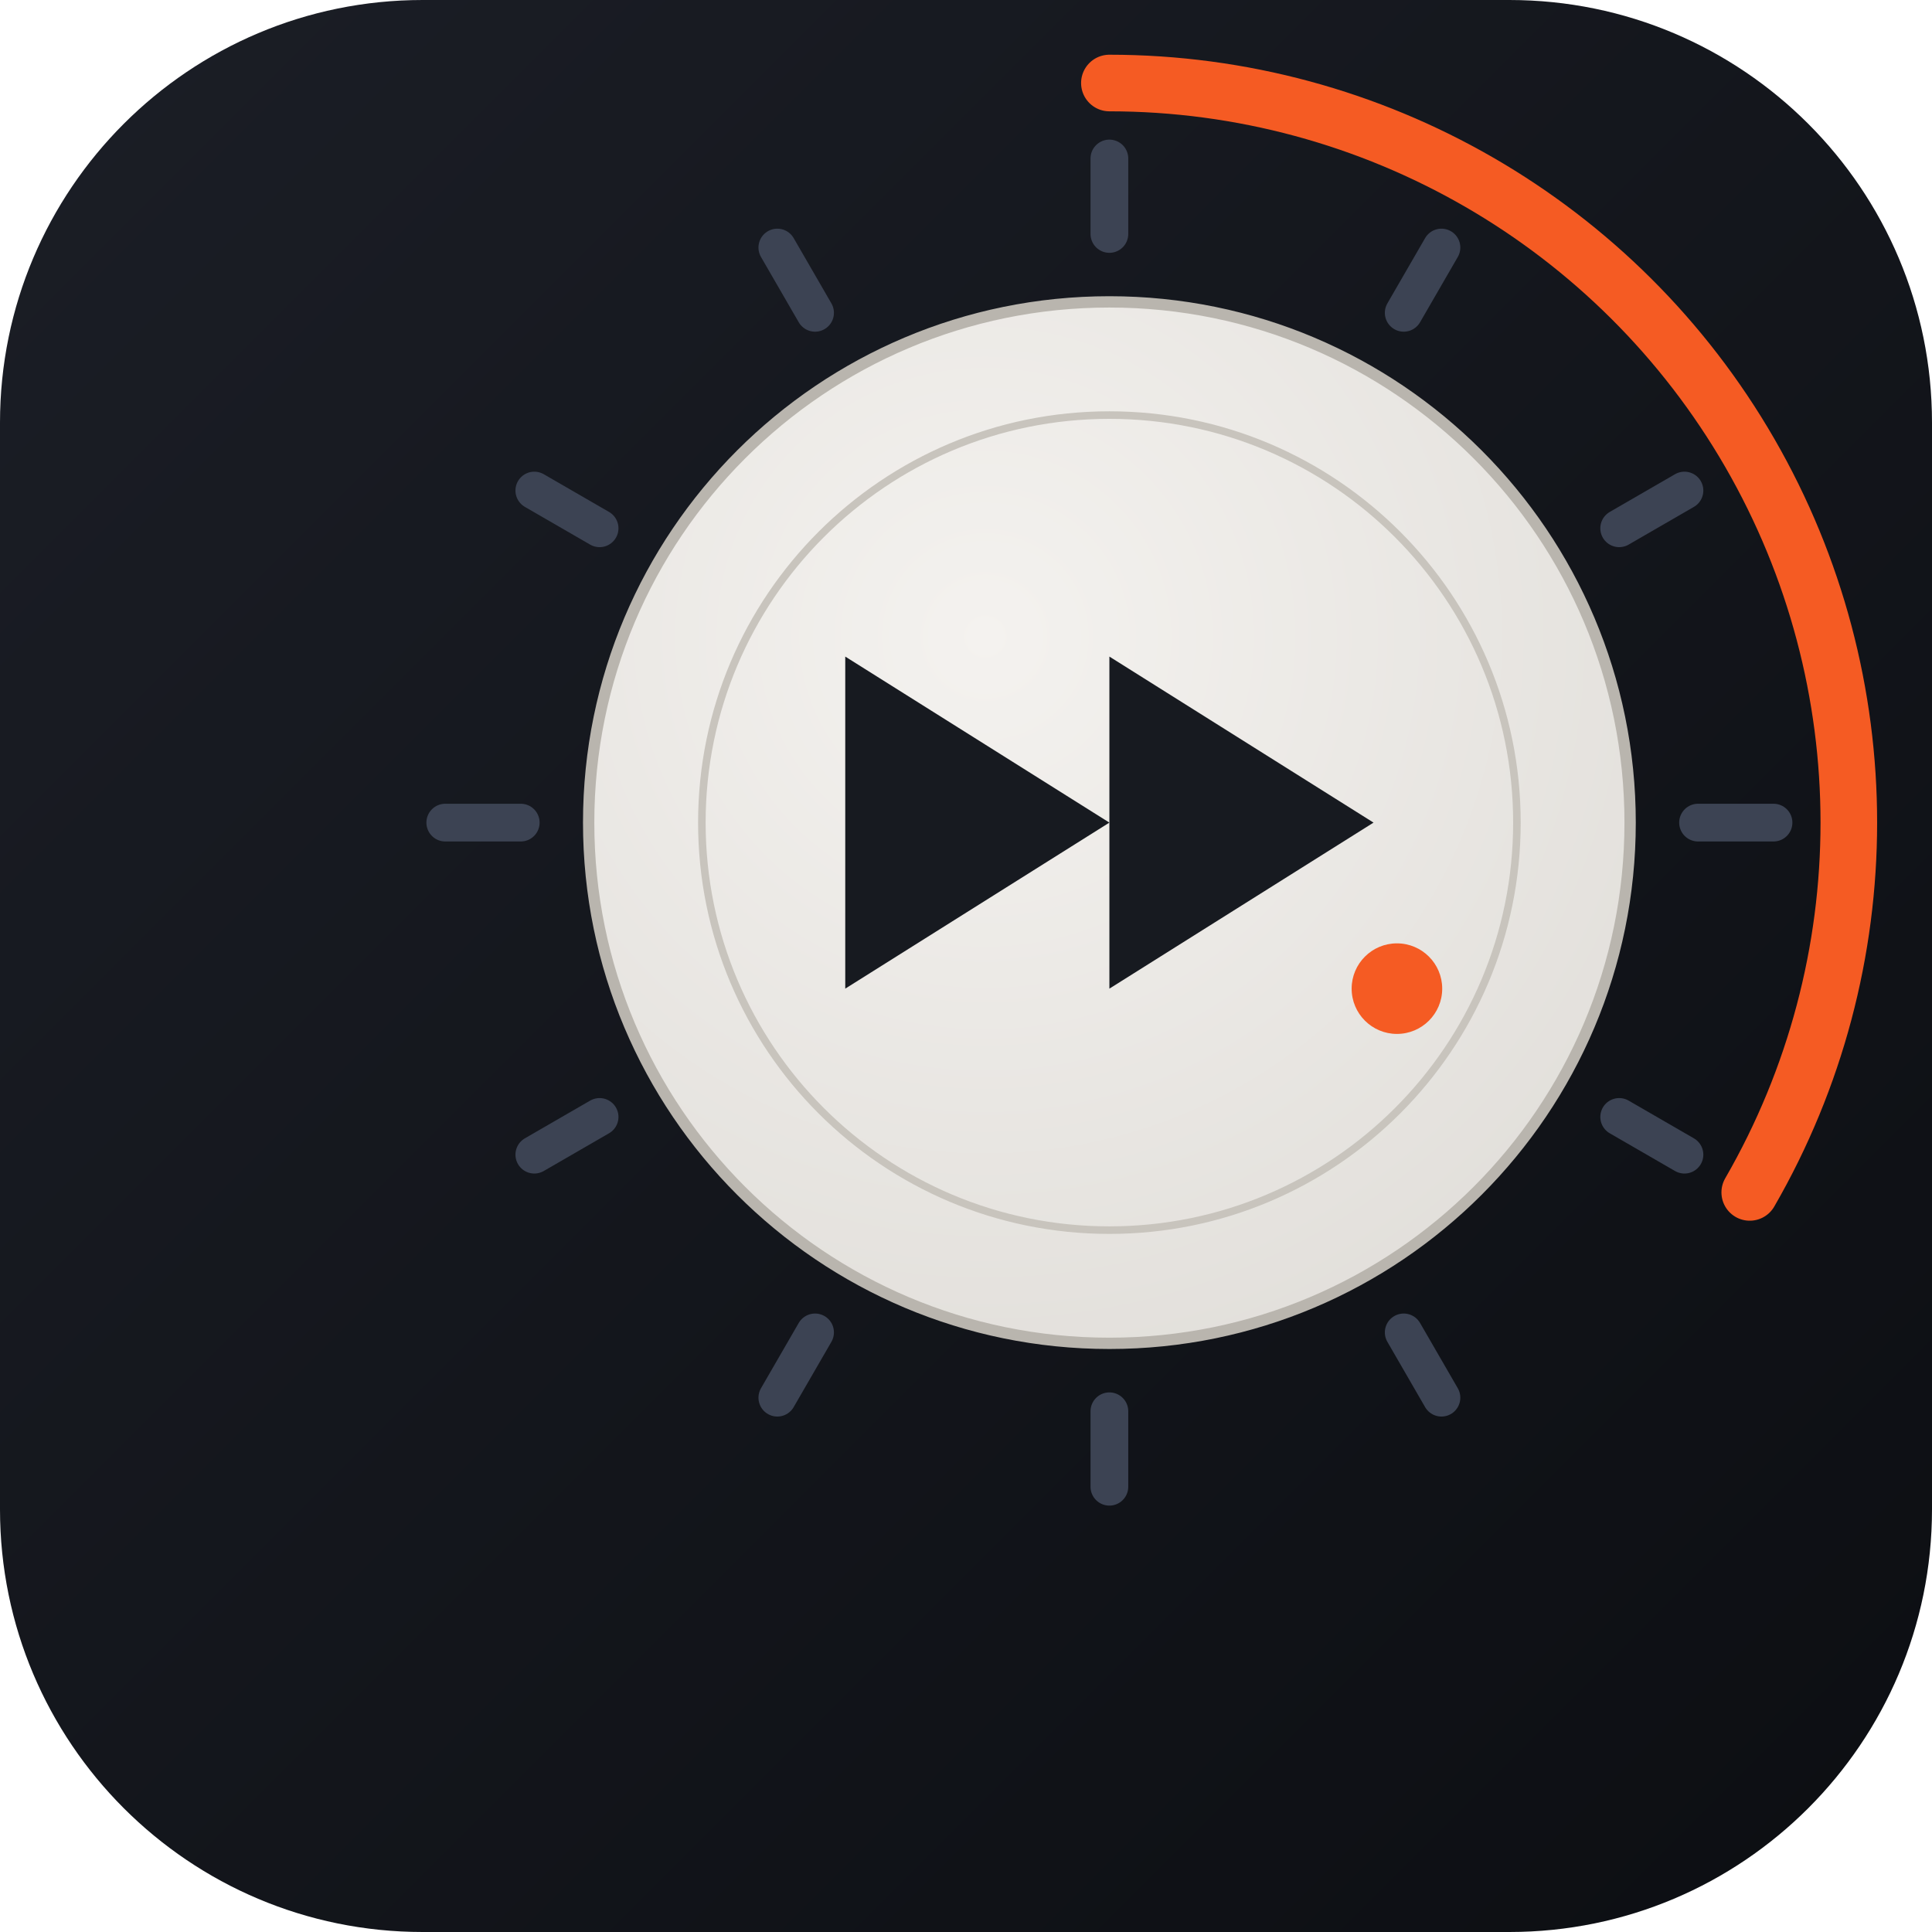
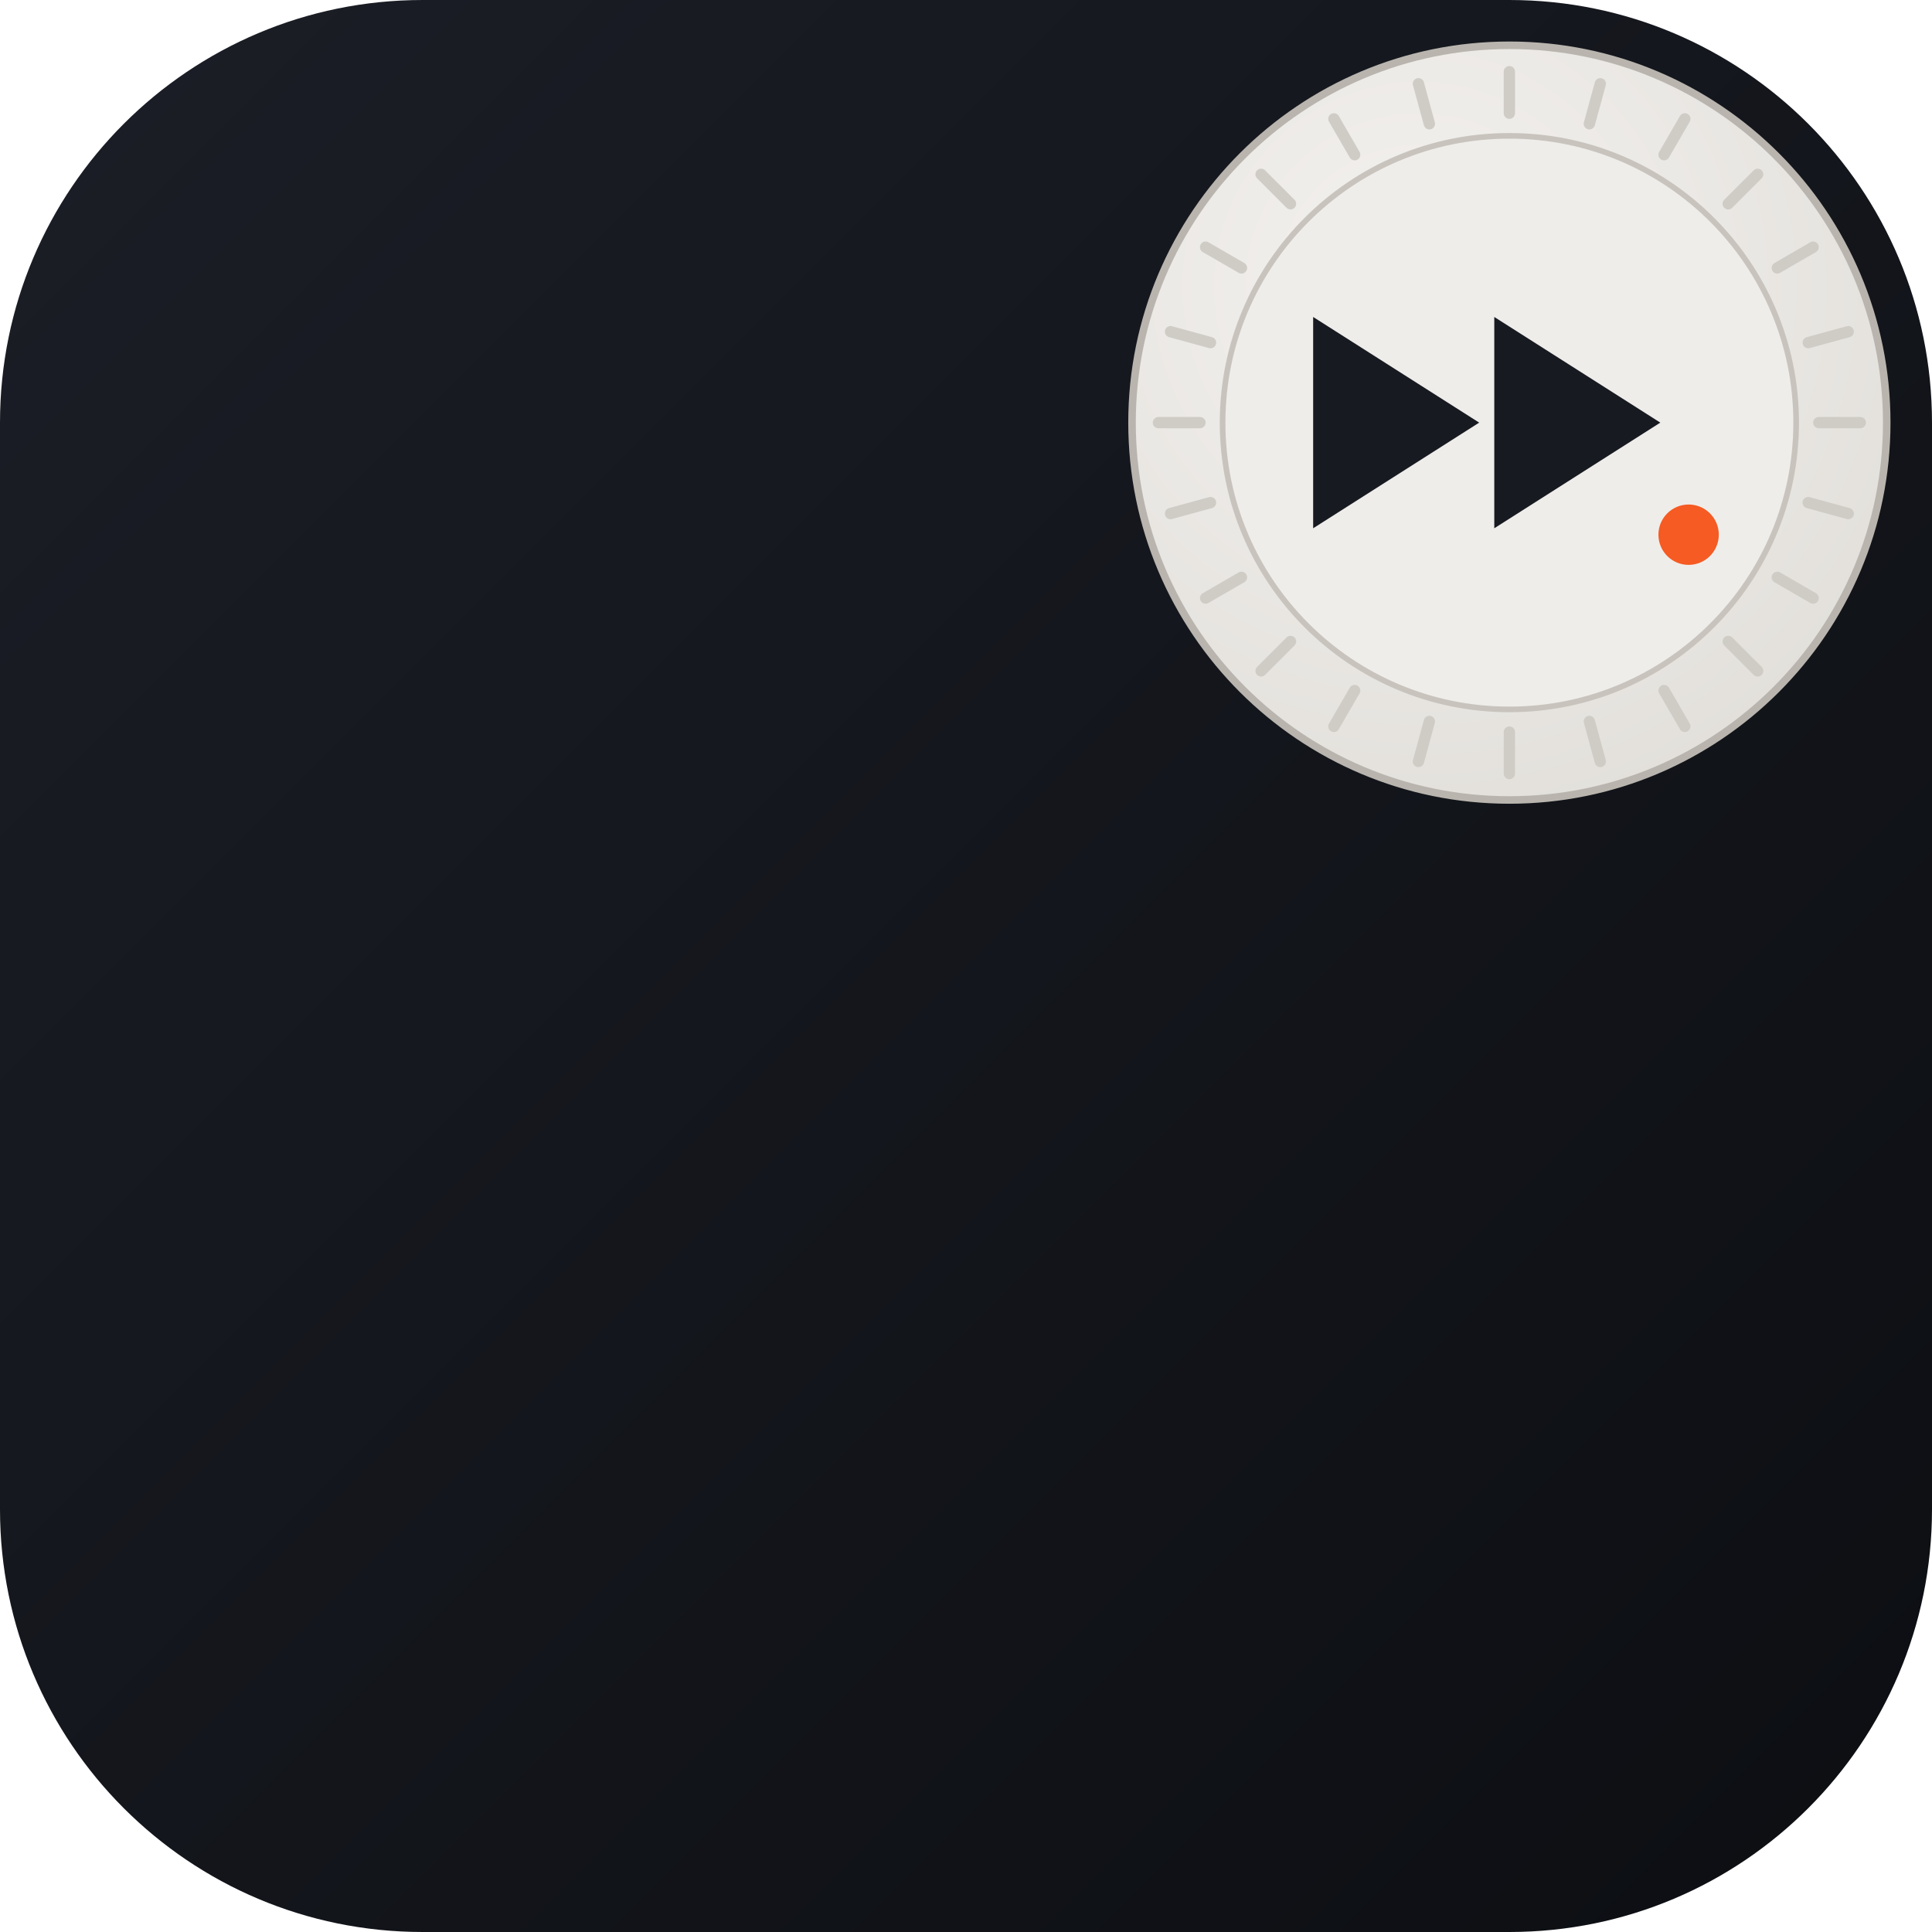
<svg xmlns="http://www.w3.org/2000/svg" width="512" height="512" viewBox="0 0 512 512">
  <defs>
    <linearGradient id="bg" x1="0" y1="0" x2="1" y2="1">
      <stop offset="0" stop-color="#1b1e26" />
      <stop offset="1" stop-color="#0c0e12" />
    </linearGradient>
    <radialGradient id="face" cx="0.38" cy="0.32" r="1">
      <stop offset="0" stop-color="#f4f2ef" />
      <stop offset="1" stop-color="#dcd9d4" />
    </radialGradient>
  </defs>
  <rect width="512" height="512" rx="112" fill="url(#bg)" />
-   <g stroke="#3c4353" stroke-width="10" stroke-linecap="round">
-     <line x1="450" y1="218" x2="470" y2="218" />
-     <line x1="429.1" y1="296" x2="446.4" y2="306" />
-     <line x1="372" y1="353.1" x2="382" y2="370.4" />
-     <line x1="294" y1="374" x2="294" y2="394" />
-     <line x1="216" y1="353.1" x2="206" y2="370.4" />
-     <line x1="158.9" y1="296" x2="141.6" y2="306" />
-     <line x1="138" y1="218" x2="118" y2="218" />
-     <line x1="158.9" y1="140" x2="141.6" y2="130" />
-     <line x1="216" y1="82.9" x2="206" y2="65.6" />
-     <line x1="294" y1="62" x2="294" y2="42" />
-     <line x1="372" y1="82.9" x2="382" y2="65.6" />
-     <line x1="429.1" y1="140" x2="446.4" y2="130" />
+   <circle cx="400" cy="112" r="100" fill="url(#face)" />
+   <circle cx="400" cy="112" r="100" fill="none" stroke="#b9b5ae" stroke-width="2" />
+   <g stroke="#cfccc6" stroke-width="3" stroke-linecap="round">
+     <line x1="482" y1="112" x2="493" y2="112" />
+     <line x1="479.2" y1="133.2" x2="489.8" y2="136.1" />
+     <line x1="471" y1="153" x2="480.5" y2="158.5" />
+     <line x1="458" y1="170" x2="465.8" y2="177.8" />
+     <line x1="441" y1="183" x2="446.5" y2="192.5" />
+     <line x1="421.2" y1="191.2" x2="424.1" y2="201.8" />
+     <line x1="400" y1="194" x2="400" y2="205" />
+     <line x1="378.8" y1="191.2" x2="375.9" y2="201.8" />
+     <line x1="359" y1="183" x2="353.5" y2="192.5" />
+     <line x1="342" y1="170" x2="334.2" y2="177.8" />
+     <line x1="329" y1="153" x2="319.5" y2="158.5" />
+     <line x1="320.8" y1="133.2" x2="310.2" y2="136.1" />
+     <line x1="318" y1="112" x2="307" y2="112" />
+     <line x1="320.8" y1="90.8" x2="310.2" y2="87.9" />
+     <line x1="329" y1="71" x2="319.5" y2="65.5" />
+     <line x1="342" y1="54" x2="334.2" y2="46.2" />
+     <line x1="359" y1="41" x2="353.5" y2="31.5" />
+     <line x1="378.8" y1="32.8" x2="375.9" y2="22.2" />
+     <line x1="400" y1="30" x2="400" y2="19" />
+     <line x1="421.2" y1="32.8" x2="424.1" y2="22.2" />
+     <line x1="441" y1="41" x2="446.5" y2="31.5" />
+     <line x1="458" y1="54" x2="465.8" y2="46.2" />
+     <line x1="471" y1="71" x2="480.5" y2="65.5" />
+     <line x1="479.2" y1="90.8" x2="489.8" y2="87.9" />
  </g>
-   <path d="M 294 22 A 196 196 0 0 1 463.7 316" fill="none" stroke="#f55b23" stroke-width="15" stroke-linecap="round" />
-   <circle cx="294" cy="218" r="138" fill="url(#face)" />
-   <circle cx="294" cy="218" r="138" fill="none" stroke="#b9b5ae" stroke-width="3" />
-   <circle cx="294" cy="218" r="108" fill="none" stroke="#c8c4bd" stroke-width="2" />
-   <circle cx="370.2" cy="262" r="12" fill="#f55b23" />
-   <path d="M 224 174 L 224 262 L 294 218 Z" fill="#171a20" />
-   <path d="M 294 174 L 294 262 L 364 218 Z" fill="#171a20" />
+   <circle cx="400" cy="112" r="76" fill="#efedea" />
+   <circle cx="400" cy="112" r="76" fill="none" stroke="#c8c4bd" stroke-width="1.5" />
+   <path d="M 348 84 L 348 140 L 392 112 Z" fill="#171a20" />
+   <path d="M 396 84 L 396 140 L 440 112 Z" fill="#171a20" />
+   <circle cx="447.5" cy="141.7" r="8" fill="#f55b23" />
</svg>
